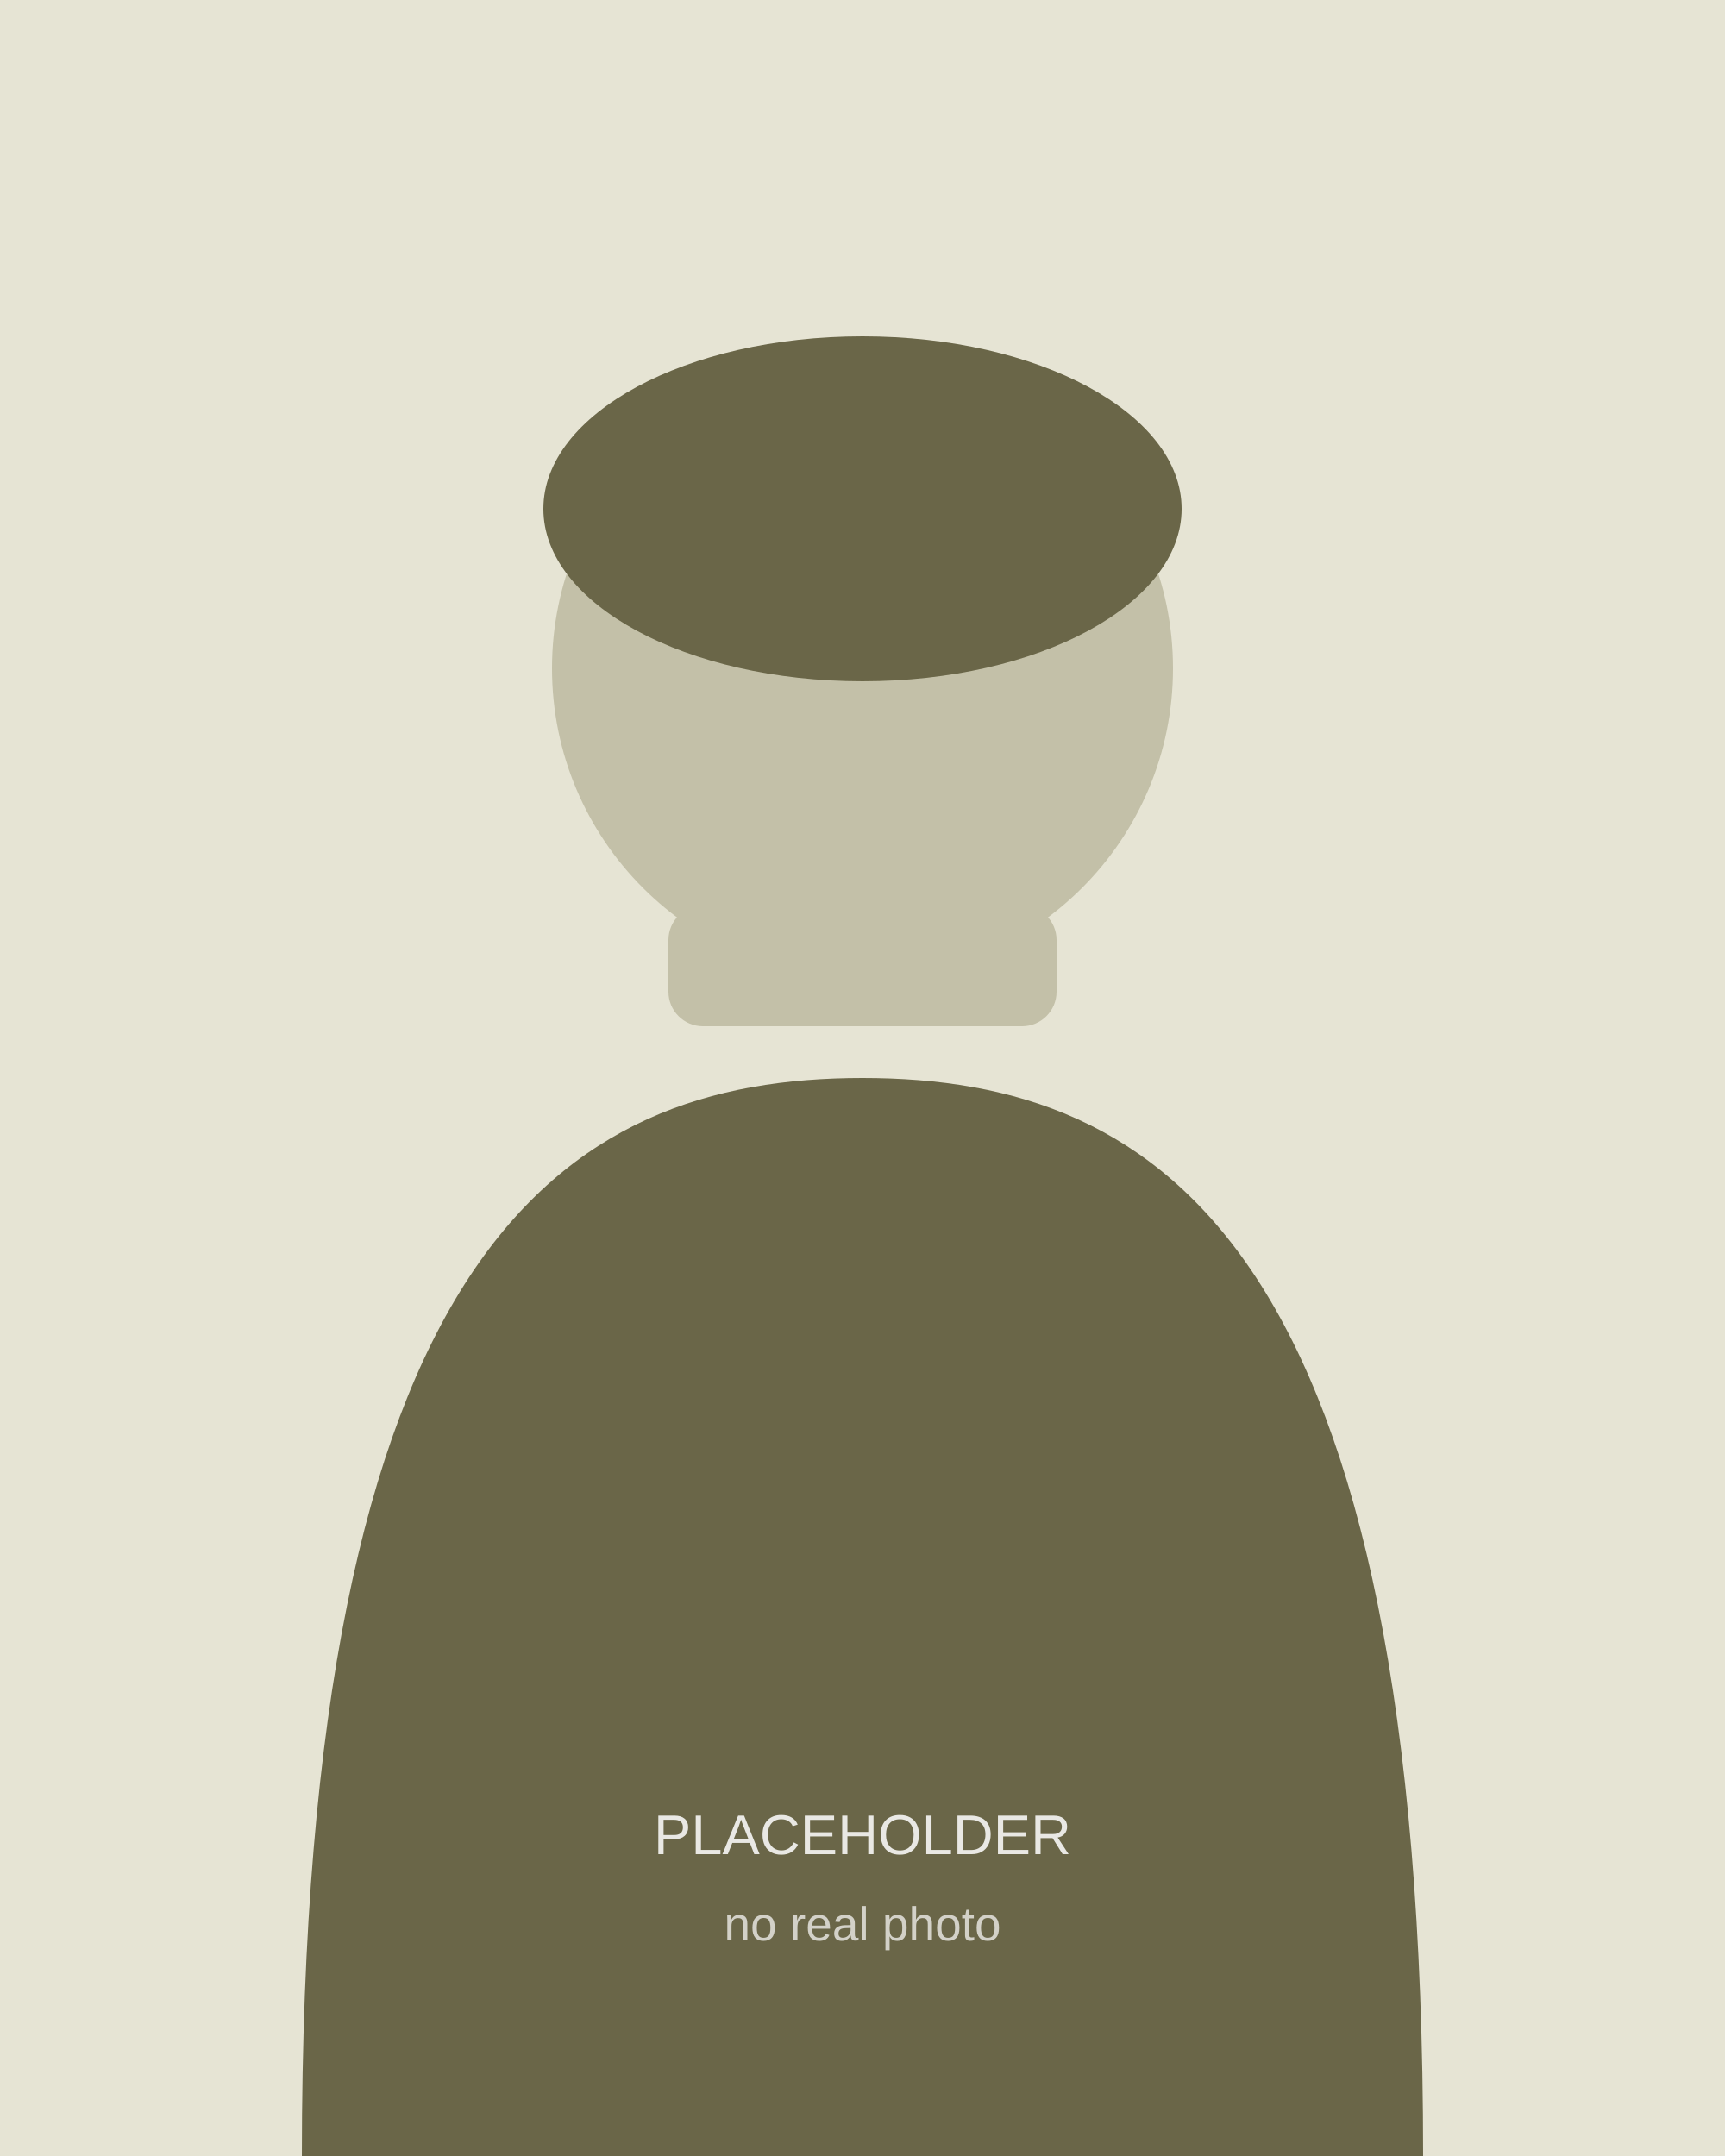
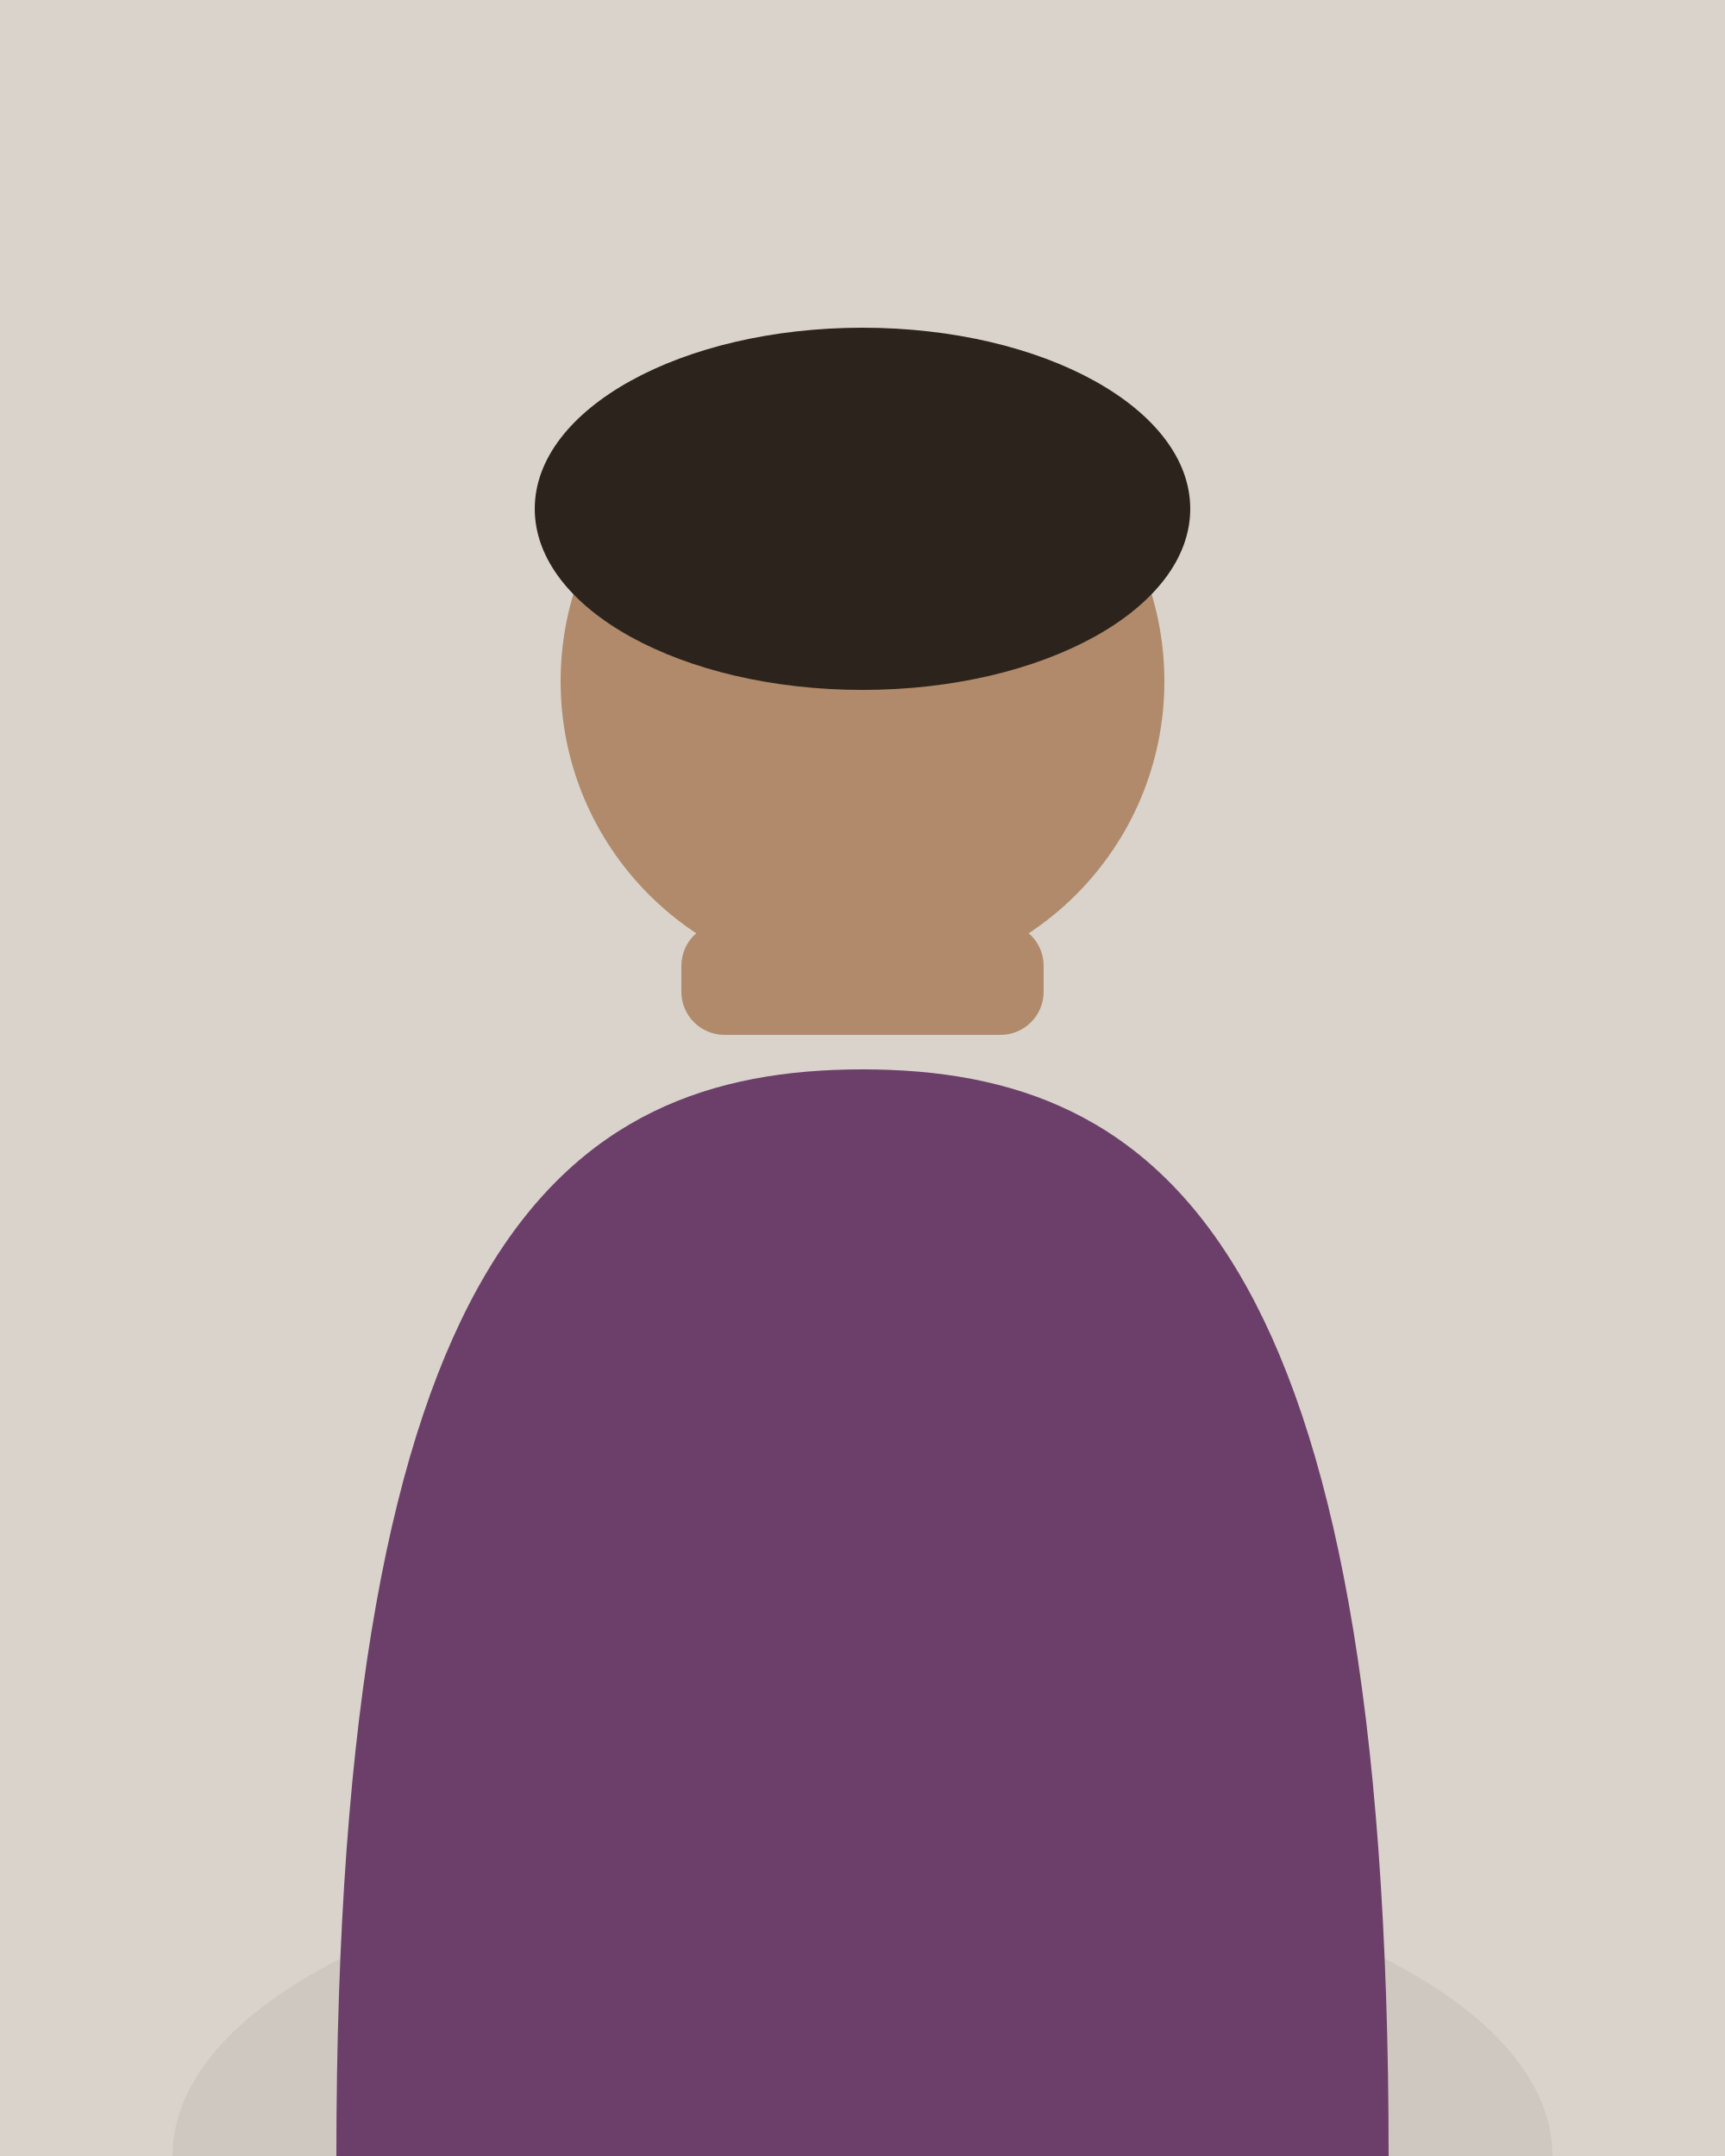
- <svg xmlns="http://www.w3.org/2000/svg" viewBox="0 0 400 500" role="img" aria-label="Clothed portrait placeholder">
-   <rect width="400" height="500" fill="#e6e4d4" />
-   <circle cx="200" cy="155" r="72" fill="#c3c0a8" />
-   <ellipse cx="200" cy="118" rx="74" ry="40" fill="#6a6648" />
-   <path d="M70 500 C70 290 130 250 200 250 C270 250 330 290 330 500" fill="#6a6648" />
-   <rect x="155" y="210" width="90" height="28" rx="8" fill="#c3c0a8" />
-   <text x="200" y="430" text-anchor="middle" font-family="Arial" font-size="13" fill="#ffffff" opacity="0.85">PLACEHOLDER</text>
-   <text x="200" y="450" text-anchor="middle" font-family="Arial" font-size="11" fill="#ffffff" opacity="0.7">no real photo</text>
+ <svg xmlns="http://www.w3.org/2000/svg" viewBox="0 0 400 500">
+   <rect width="400" height="500" fill="#d9d3cc" />
+   <ellipse cx="200" cy="500" rx="160" ry="70" fill="#cfc8c0" />
+   <path d="M78 500 C78 290 130 248 200 248 C270 248 322 290 322 500" fill="#6b3f69" />
+   <circle cx="200" cy="158" r="70" fill="#b08a6a" />
+   <ellipse cx="200" cy="118" rx="76" ry="42" fill="#2c241c" />
+   <rect x="158" y="214" width="84" height="26" rx="10" fill="#b08a6a" />
</svg>
